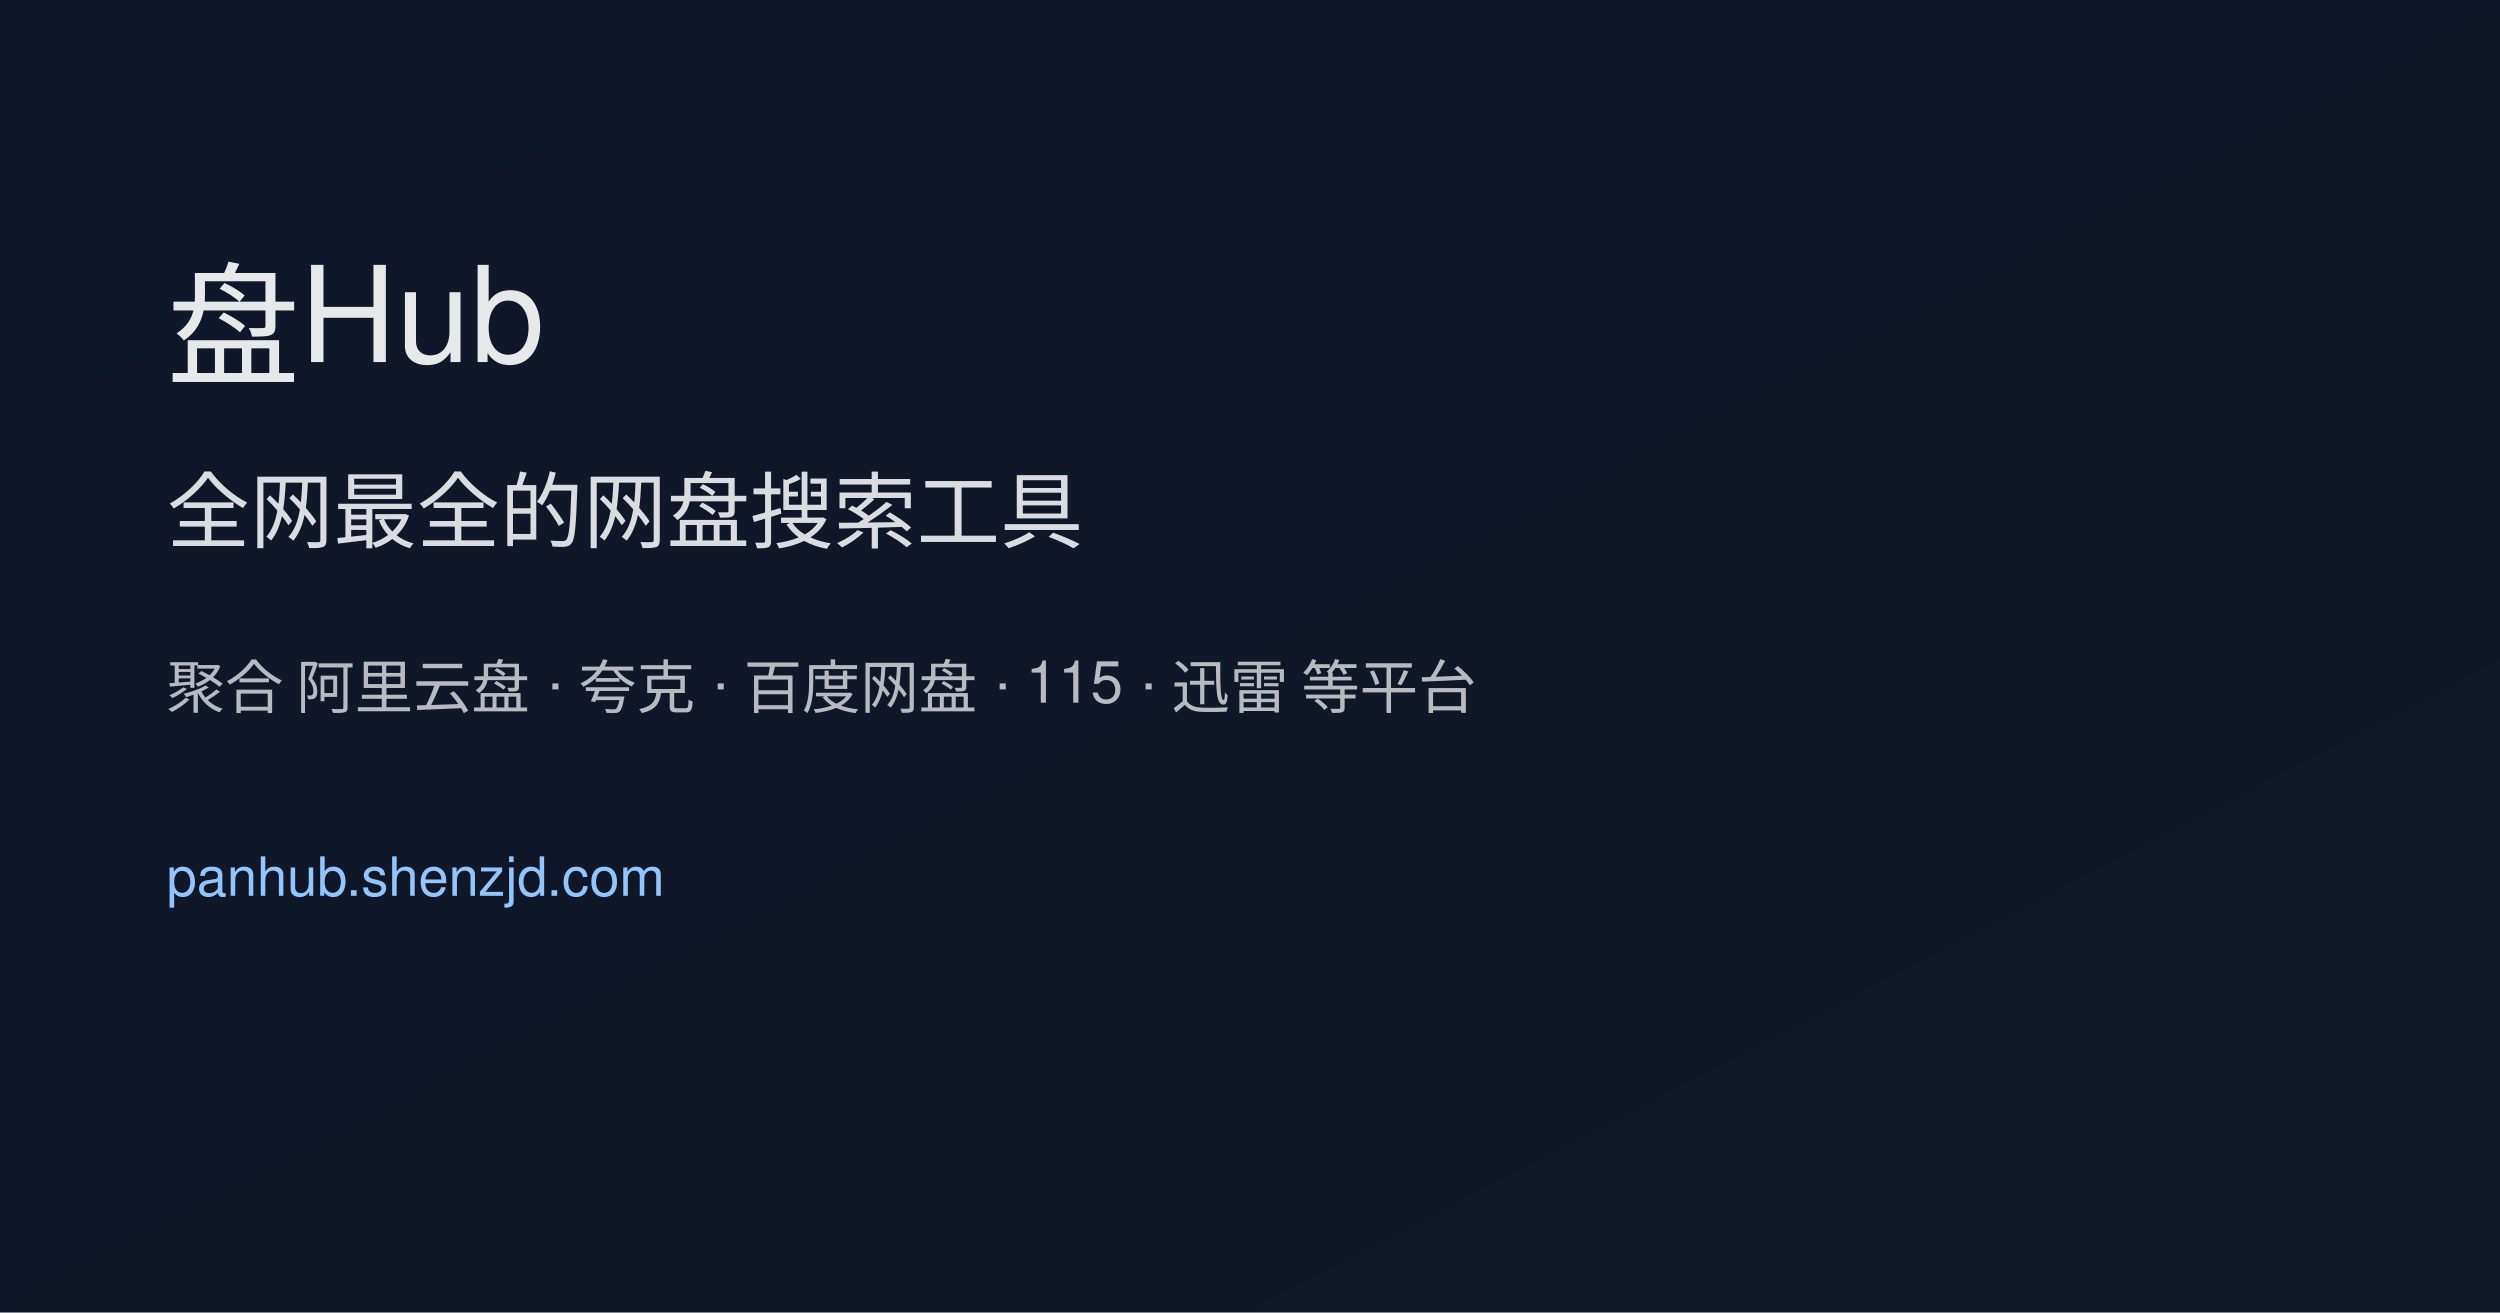
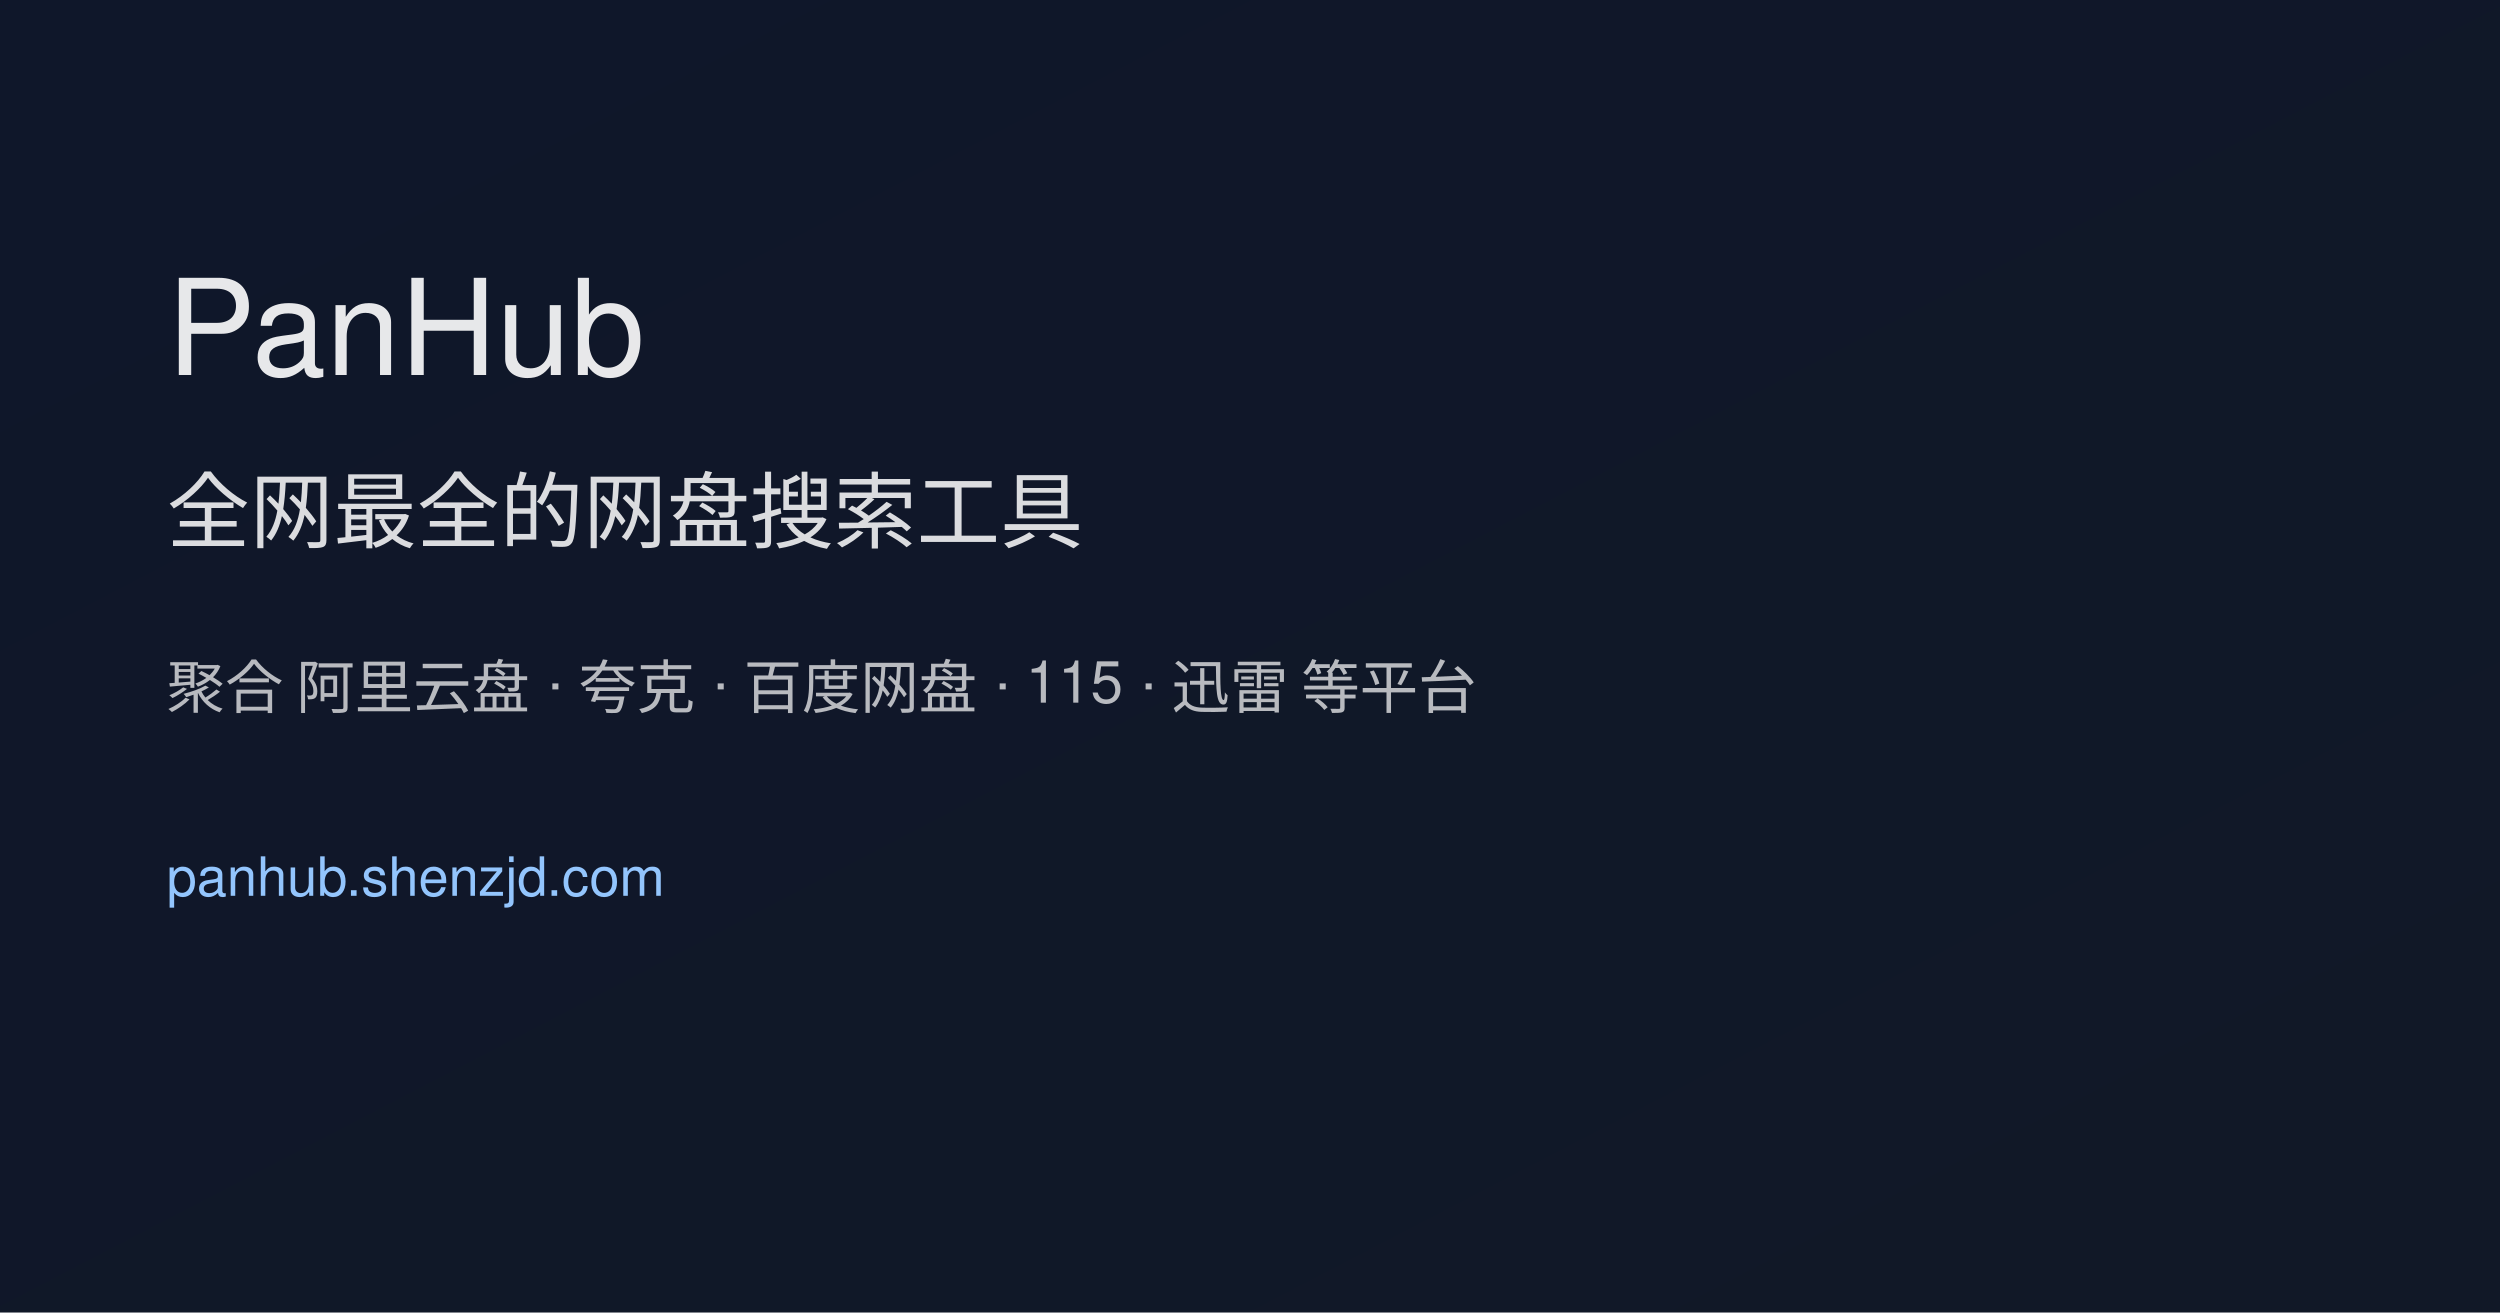
<svg xmlns="http://www.w3.org/2000/svg" width="1200" height="630" viewBox="0 0 1200 630">
  <defs>
    <linearGradient id="g" x1="0" y1="0" x2="1" y2="1">
      <stop offset="0%" stop-color="#0f172a" />
      <stop offset="100%" stop-color="#111827" />
    </linearGradient>
  </defs>
  <rect width="1200" height="630" fill="url(#g)" />
  <g fill="#ffffff" font-family="-apple-system,BlinkMacSystemFont,Segoe UI,Helvetica,Arial">
-     <text x="80" y="180" font-size="64" opacity="0.9">盘Hub</text>
+     <text x="80" y="180" font-size="64" opacity="0.9">PanHub</text>
    <text x="80" y="260" font-size="40" opacity="0.85">全网最全的网盘搜索工具</text>
    <text x="80" y="340" font-size="28" opacity="0.7">聚合 阿里云盘 · 夸克 · 百度网盘 · 115 · 迅雷 等平台</text>
    <a href="https://panhub.shenzjd.com/" target="_blank" rel="noopener noreferrer">
      <text x="80" y="430" font-size="26" fill="#93c5fd">panhub.shenzjd.com</text>
    </a>
  </g>
</svg>
